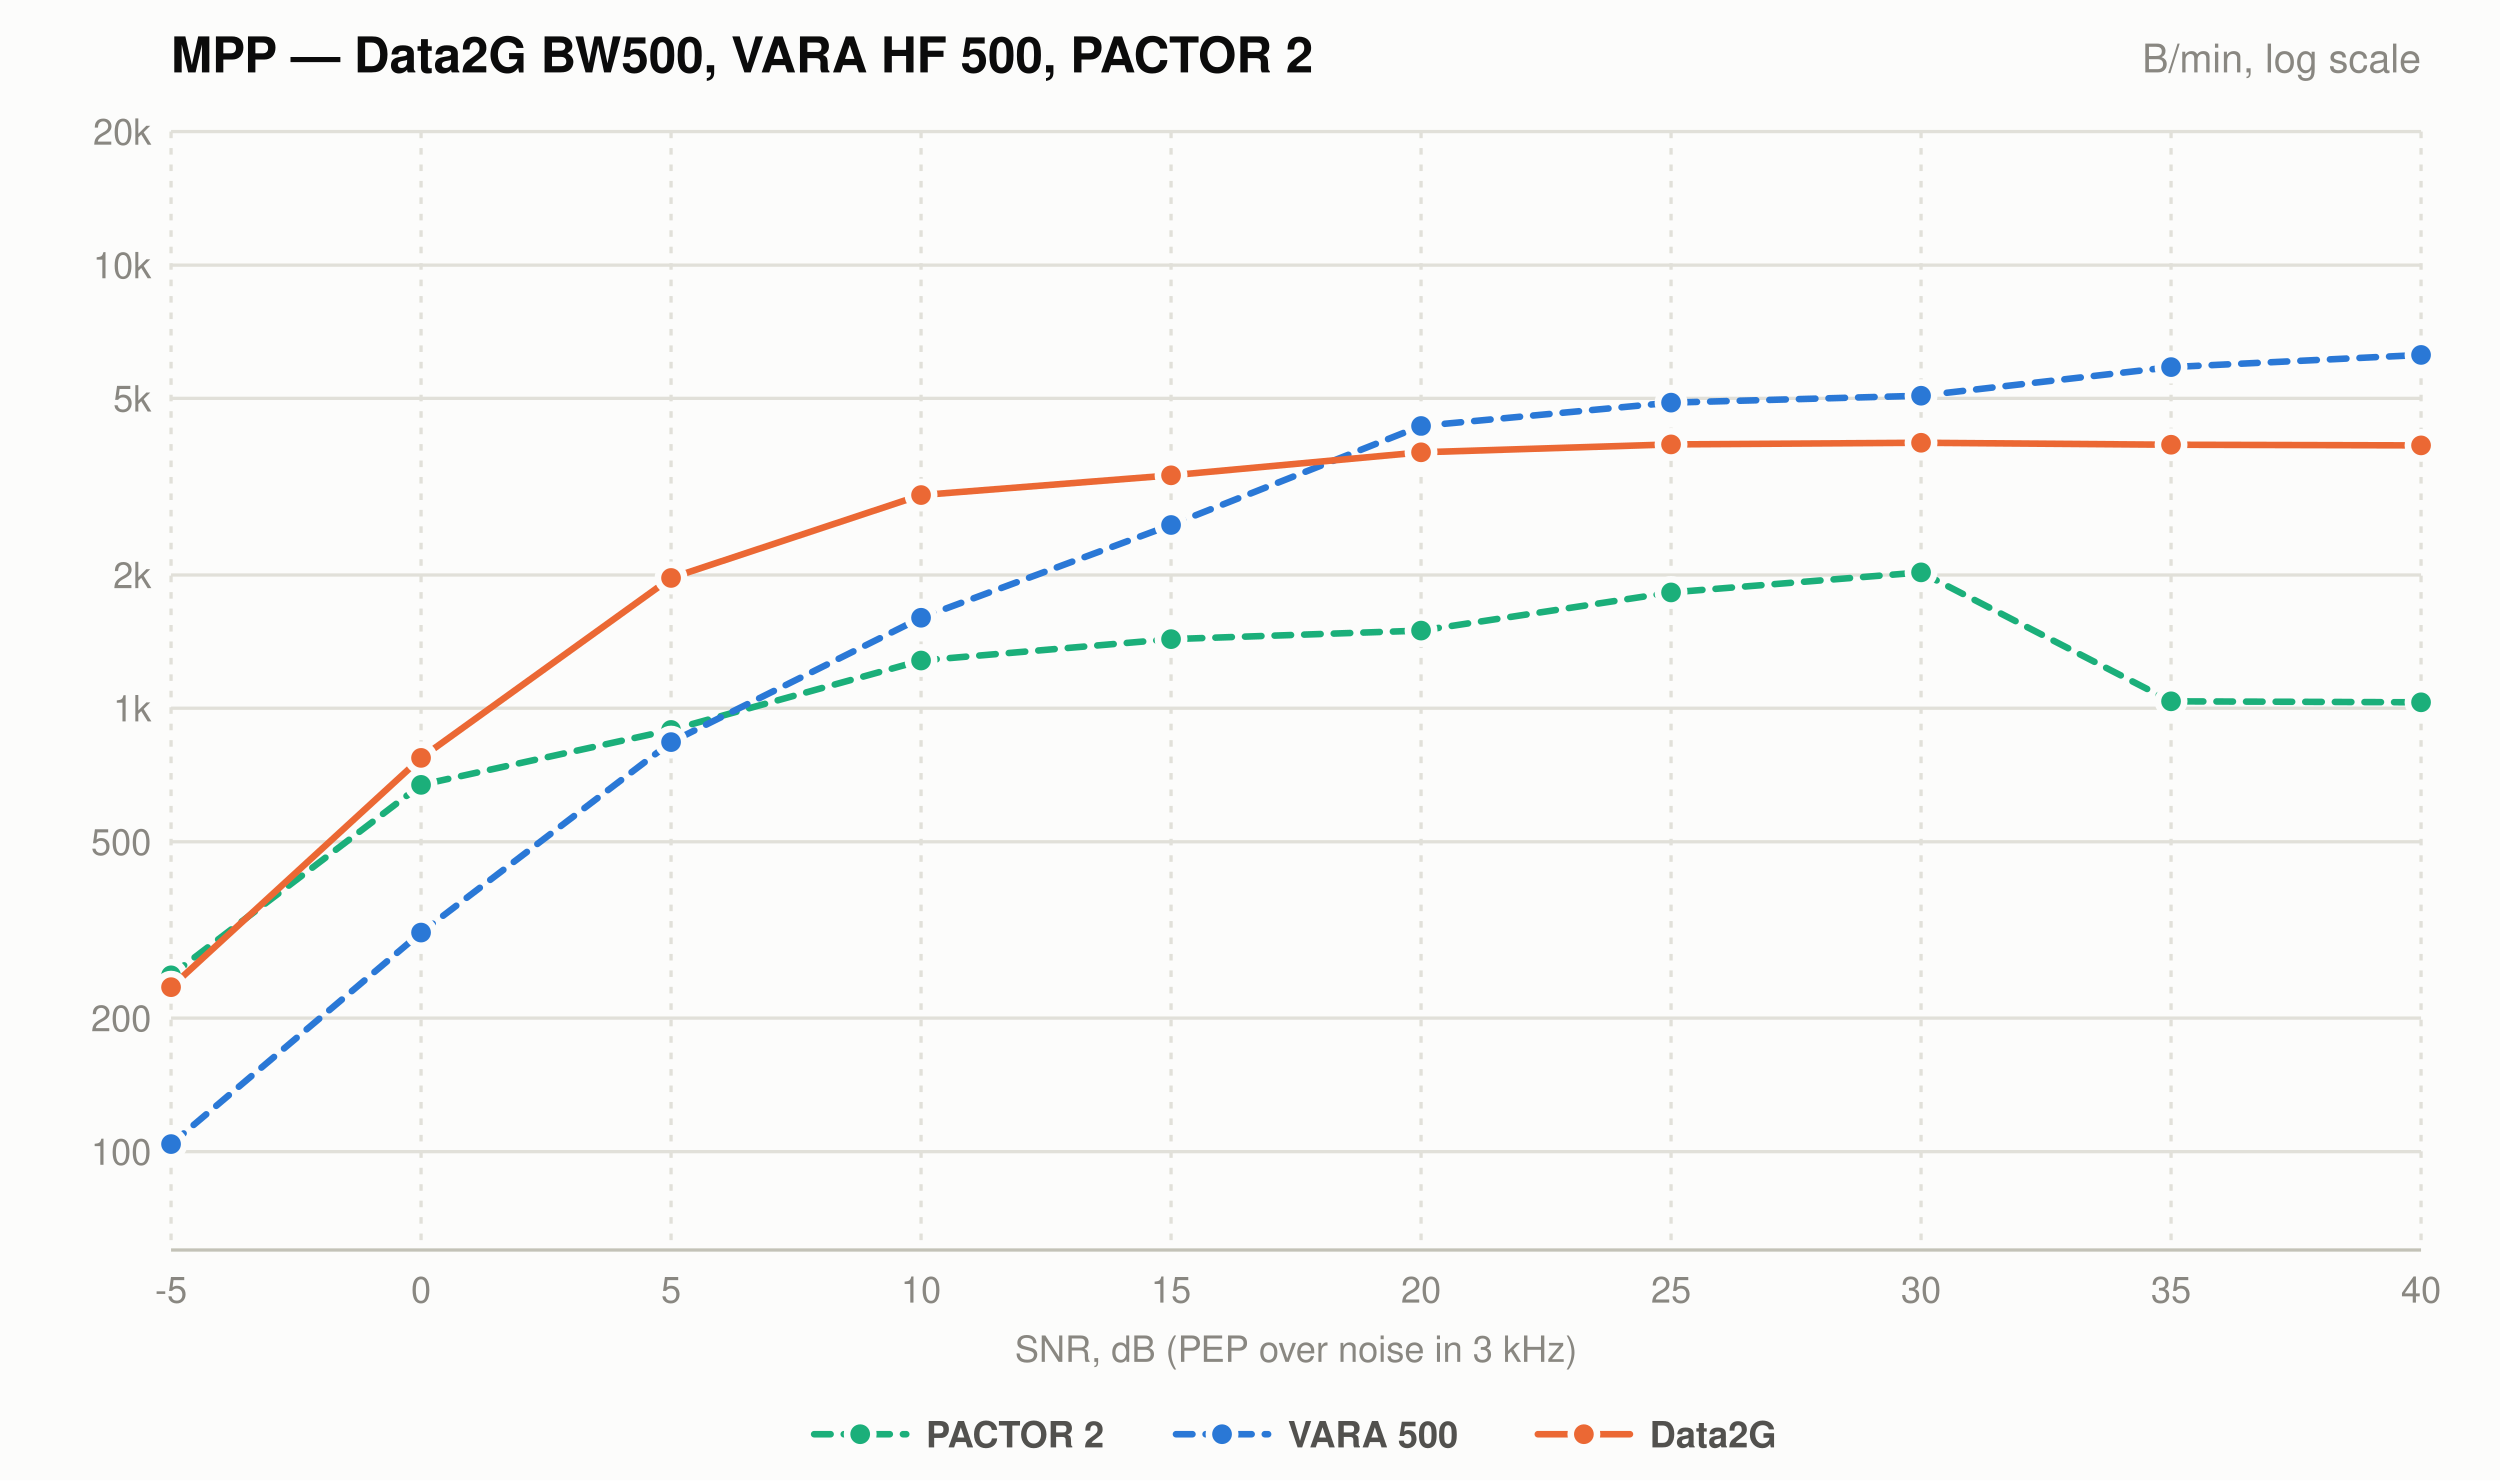
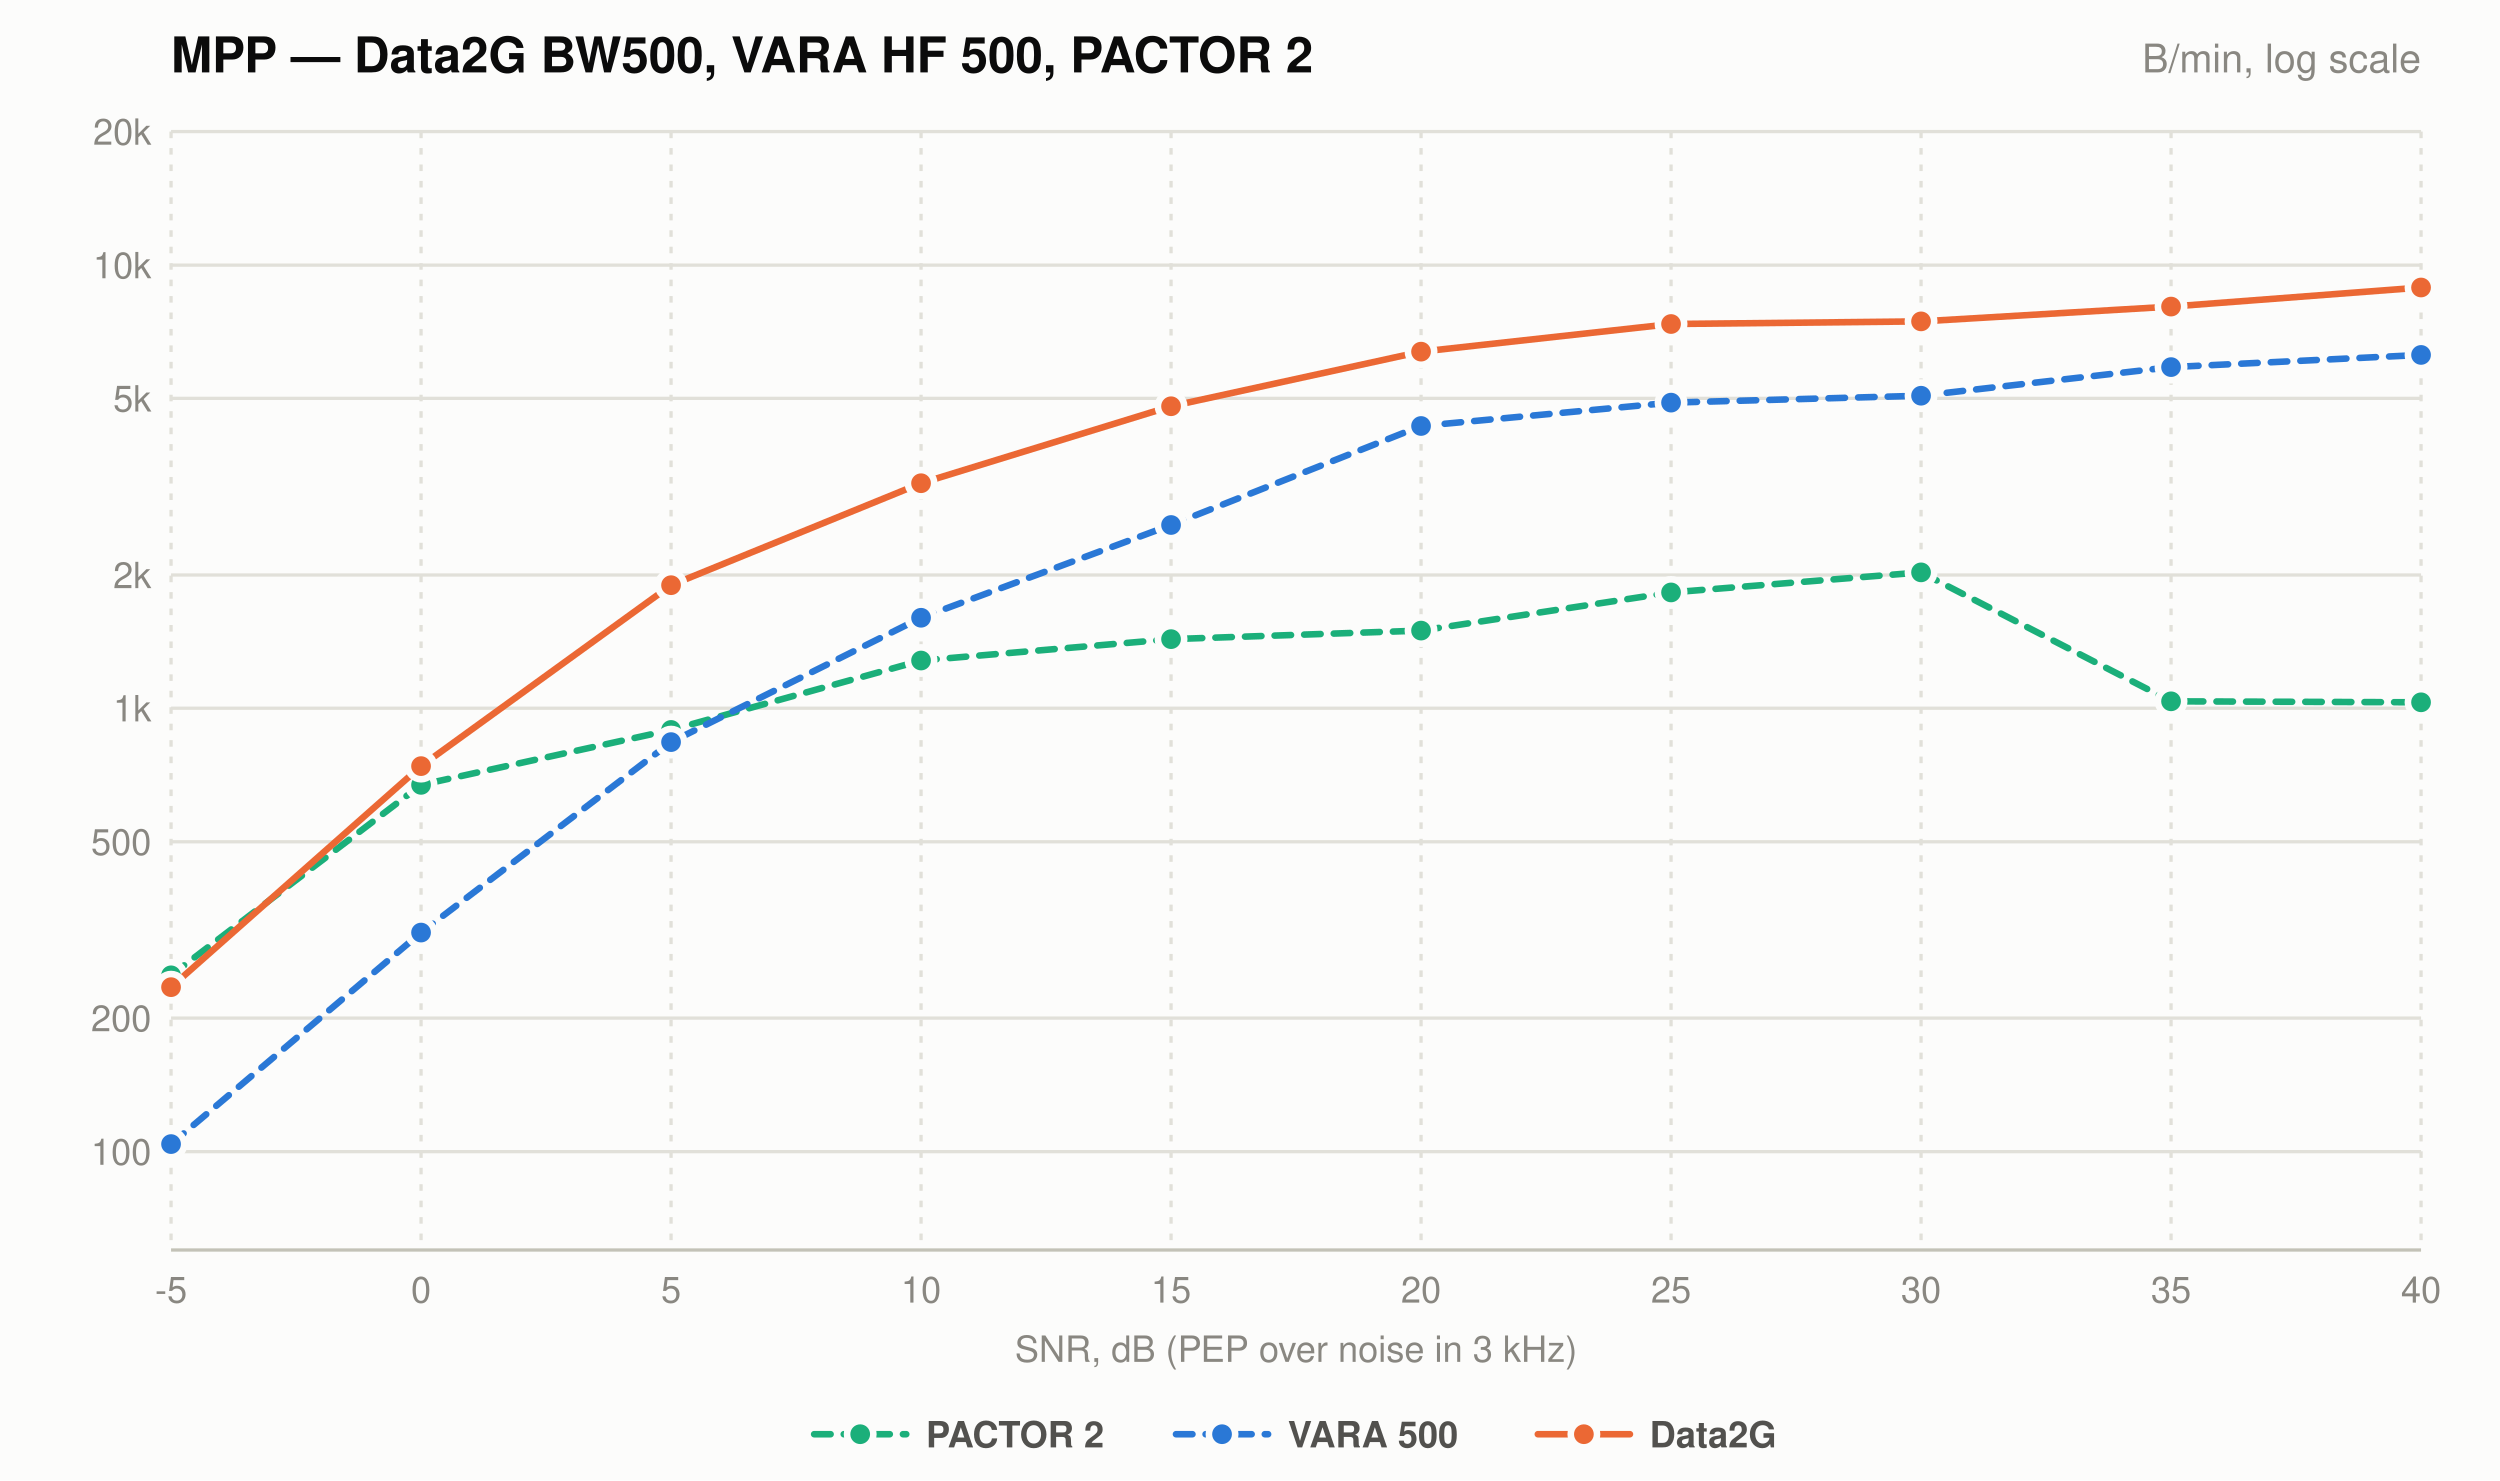
<svg xmlns="http://www.w3.org/2000/svg" viewBox="0 0 760 450" width="760" height="450" font-family="-apple-system, BlinkMacSystemFont, 'Segoe UI', Helvetica, Arial, sans-serif">
  <rect width="760" height="450" fill="#fcfcfb" />
  <text x="52" y="22" font-size="15" font-weight="600" fill="#0b0b0b">MPP — Data2G BW500, VARA HF 500, PACTOR 2</text>
  <text x="736" y="22" font-size="12" fill="#898781" text-anchor="end">B/min, log scale</text>
  <line x1="52" x2="736" y1="350.1" y2="350.1" stroke="#e1e0d9" />
  <text x="46" y="354.1" font-size="11" fill="#898781" text-anchor="end">100</text>
  <line x1="52" x2="736" y1="309.5" y2="309.5" stroke="#e1e0d9" />
  <text x="46" y="313.5" font-size="11" fill="#898781" text-anchor="end">200</text>
  <line x1="52" x2="736" y1="255.9" y2="255.9" stroke="#e1e0d9" />
  <text x="46" y="259.9" font-size="11" fill="#898781" text-anchor="end">500</text>
  <line x1="52" x2="736" y1="215.3" y2="215.3" stroke="#e1e0d9" />
  <text x="46" y="219.3" font-size="11" fill="#898781" text-anchor="end">1k</text>
  <line x1="52" x2="736" y1="174.8" y2="174.8" stroke="#e1e0d9" />
  <text x="46" y="178.8" font-size="11" fill="#898781" text-anchor="end">2k</text>
  <line x1="52" x2="736" y1="121.1" y2="121.1" stroke="#e1e0d9" />
  <text x="46" y="125.1" font-size="11" fill="#898781" text-anchor="end">5k</text>
  <line x1="52" x2="736" y1="80.6" y2="80.6" stroke="#e1e0d9" />
  <text x="46" y="84.6" font-size="11" fill="#898781" text-anchor="end">10k</text>
  <line x1="52" x2="736" y1="40.0" y2="40.0" stroke="#e1e0d9" />
  <text x="46" y="44.0" font-size="11" fill="#898781" text-anchor="end">20k</text>
  <line x1="52.0" x2="52.0" y1="40" y2="380" stroke="#e1e0d9" stroke-dasharray="2 3" />
  <text x="52.0" y="396" font-size="11" fill="#898781" text-anchor="middle">-5</text>
  <line x1="128.0" x2="128.0" y1="40" y2="380" stroke="#e1e0d9" stroke-dasharray="2 3" />
  <text x="128.0" y="396" font-size="11" fill="#898781" text-anchor="middle">0</text>
  <line x1="204.0" x2="204.0" y1="40" y2="380" stroke="#e1e0d9" stroke-dasharray="2 3" />
  <text x="204.0" y="396" font-size="11" fill="#898781" text-anchor="middle">5</text>
  <line x1="280.0" x2="280.0" y1="40" y2="380" stroke="#e1e0d9" stroke-dasharray="2 3" />
  <text x="280.0" y="396" font-size="11" fill="#898781" text-anchor="middle">10</text>
  <line x1="356.0" x2="356.0" y1="40" y2="380" stroke="#e1e0d9" stroke-dasharray="2 3" />
  <text x="356.0" y="396" font-size="11" fill="#898781" text-anchor="middle">15</text>
  <line x1="432.0" x2="432.0" y1="40" y2="380" stroke="#e1e0d9" stroke-dasharray="2 3" />
  <text x="432.0" y="396" font-size="11" fill="#898781" text-anchor="middle">20</text>
  <line x1="508.0" x2="508.0" y1="40" y2="380" stroke="#e1e0d9" stroke-dasharray="2 3" />
  <text x="508.0" y="396" font-size="11" fill="#898781" text-anchor="middle">25</text>
  <line x1="584.0" x2="584.0" y1="40" y2="380" stroke="#e1e0d9" stroke-dasharray="2 3" />
  <text x="584.0" y="396" font-size="11" fill="#898781" text-anchor="middle">30</text>
  <line x1="660.0" x2="660.0" y1="40" y2="380" stroke="#e1e0d9" stroke-dasharray="2 3" />
  <text x="660.0" y="396" font-size="11" fill="#898781" text-anchor="middle">35</text>
  <line x1="736.0" x2="736.0" y1="40" y2="380" stroke="#e1e0d9" stroke-dasharray="2 3" />
  <text x="736.0" y="396" font-size="11" fill="#898781" text-anchor="middle">40</text>
  <line x1="52" x2="736" y1="380" y2="380" stroke="#c3c2b7" />
  <text x="394.0" y="414" font-size="11" fill="#898781" text-anchor="middle">SNR, dB (PEP over noise in 3 kHz)</text>
  <path d="M52.0,296.5L128.0,238.6L204.0,221.9L280.0,200.8L356.0,194.3L432.0,191.7L508.0,180.1L584.0,174.0L660.0,213.2L736.0,213.5" fill="none" stroke="#1baf7a" stroke-width="2" stroke-linejoin="round" stroke-linecap="round" stroke-dasharray="5 4" />
  <circle cx="52.0" cy="296.5" r="4" fill="#1baf7a" stroke="#fcfcfb" stroke-width="2" />
  <circle cx="128.0" cy="238.6" r="4" fill="#1baf7a" stroke="#fcfcfb" stroke-width="2" />
  <circle cx="204.0" cy="221.9" r="4" fill="#1baf7a" stroke="#fcfcfb" stroke-width="2" />
  <circle cx="280.0" cy="200.8" r="4" fill="#1baf7a" stroke="#fcfcfb" stroke-width="2" />
  <circle cx="356.0" cy="194.3" r="4" fill="#1baf7a" stroke="#fcfcfb" stroke-width="2" />
  <circle cx="432.0" cy="191.7" r="4" fill="#1baf7a" stroke="#fcfcfb" stroke-width="2" />
  <circle cx="508.0" cy="180.1" r="4" fill="#1baf7a" stroke="#fcfcfb" stroke-width="2" />
  <circle cx="584.0" cy="174.0" r="4" fill="#1baf7a" stroke="#fcfcfb" stroke-width="2" />
  <circle cx="660.0" cy="213.2" r="4" fill="#1baf7a" stroke="#fcfcfb" stroke-width="2" />
  <circle cx="736.0" cy="213.5" r="4" fill="#1baf7a" stroke="#fcfcfb" stroke-width="2" />
  <path d="M52.0,347.8L128.0,283.5L204.0,225.6L280.0,187.8L356.0,159.6L432.0,129.5L508.0,122.4L584.0,120.3L660.0,111.6L736.0,107.9" fill="none" stroke="#2a78d6" stroke-width="2" stroke-linejoin="round" stroke-linecap="round" stroke-dasharray="5 4" />
  <circle cx="52.0" cy="347.8" r="4" fill="#2a78d6" stroke="#fcfcfb" stroke-width="2" />
  <circle cx="128.0" cy="283.5" r="4" fill="#2a78d6" stroke="#fcfcfb" stroke-width="2" />
  <circle cx="204.0" cy="225.6" r="4" fill="#2a78d6" stroke="#fcfcfb" stroke-width="2" />
  <circle cx="280.0" cy="187.8" r="4" fill="#2a78d6" stroke="#fcfcfb" stroke-width="2" />
  <circle cx="356.0" cy="159.6" r="4" fill="#2a78d6" stroke="#fcfcfb" stroke-width="2" />
  <circle cx="432.0" cy="129.5" r="4" fill="#2a78d6" stroke="#fcfcfb" stroke-width="2" />
  <circle cx="508.0" cy="122.4" r="4" fill="#2a78d6" stroke="#fcfcfb" stroke-width="2" />
  <circle cx="584.0" cy="120.3" r="4" fill="#2a78d6" stroke="#fcfcfb" stroke-width="2" />
  <circle cx="660.0" cy="111.6" r="4" fill="#2a78d6" stroke="#fcfcfb" stroke-width="2" />
  <circle cx="736.0" cy="107.9" r="4" fill="#2a78d6" stroke="#fcfcfb" stroke-width="2" />
-   <path d="M52.0,300.1L128.0,230.4L204.0,175.7L280.0,150.5L356.0,144.5L432.0,137.5L508.0,135.1L584.0,134.6L660.0,135.2L736.0,135.4" fill="none" stroke="#eb6834" stroke-width="2" stroke-linejoin="round" stroke-linecap="round" />
+   <path d="M52.0,300.1L128.0,232.9L204.0,177.9L280.0,146.9L356.0,123.5L432.0,106.9L508.0,98.5L584.0,97.7L660.0,93.2L736.0,87.4" fill="none" stroke="#eb6834" stroke-width="2" stroke-linejoin="round" stroke-linecap="round" />
  <circle cx="52.0" cy="300.1" r="4" fill="#eb6834" stroke="#fcfcfb" stroke-width="2" />
-   <circle cx="128.0" cy="230.4" r="4" fill="#eb6834" stroke="#fcfcfb" stroke-width="2" />
-   <circle cx="204.0" cy="175.7" r="4" fill="#eb6834" stroke="#fcfcfb" stroke-width="2" />
-   <circle cx="280.0" cy="150.5" r="4" fill="#eb6834" stroke="#fcfcfb" stroke-width="2" />
-   <circle cx="356.0" cy="144.5" r="4" fill="#eb6834" stroke="#fcfcfb" stroke-width="2" />
-   <circle cx="432.0" cy="137.5" r="4" fill="#eb6834" stroke="#fcfcfb" stroke-width="2" />
-   <circle cx="508.0" cy="135.1" r="4" fill="#eb6834" stroke="#fcfcfb" stroke-width="2" />
-   <circle cx="584.0" cy="134.6" r="4" fill="#eb6834" stroke="#fcfcfb" stroke-width="2" />
-   <circle cx="660.0" cy="135.2" r="4" fill="#eb6834" stroke="#fcfcfb" stroke-width="2" />
-   <circle cx="736.0" cy="135.4" r="4" fill="#eb6834" stroke="#fcfcfb" stroke-width="2" />
+   <circle cx="128.0" cy="232.9" r="4" fill="#eb6834" stroke="#fcfcfb" stroke-width="2" />
+   <circle cx="204.0" cy="177.9" r="4" fill="#eb6834" stroke="#fcfcfb" stroke-width="2" />
+   <circle cx="280.0" cy="146.9" r="4" fill="#eb6834" stroke="#fcfcfb" stroke-width="2" />
+   <circle cx="356.0" cy="123.5" r="4" fill="#eb6834" stroke="#fcfcfb" stroke-width="2" />
+   <circle cx="432.0" cy="106.9" r="4" fill="#eb6834" stroke="#fcfcfb" stroke-width="2" />
+   <circle cx="508.0" cy="98.5" r="4" fill="#eb6834" stroke="#fcfcfb" stroke-width="2" />
+   <circle cx="584.0" cy="97.7" r="4" fill="#eb6834" stroke="#fcfcfb" stroke-width="2" />
+   <circle cx="660.0" cy="93.2" r="4" fill="#eb6834" stroke="#fcfcfb" stroke-width="2" />
+   <circle cx="736.0" cy="87.4" r="4" fill="#eb6834" stroke="#fcfcfb" stroke-width="2" />
  <line x1="247.5" x2="275.5" y1="436" y2="436" stroke="#1baf7a" stroke-width="2" stroke-linecap="round" stroke-dasharray="5 4" />
  <circle cx="261.5" cy="436" r="4" fill="#1baf7a" stroke="#fcfcfb" stroke-width="2" />
  <text x="281.5" y="440" font-size="11" font-weight="600" fill="#52514e">PACTOR 2</text>
  <line x1="357.5" x2="385.5" y1="436" y2="436" stroke="#2a78d6" stroke-width="2" stroke-linecap="round" stroke-dasharray="5 4" />
  <circle cx="371.5" cy="436" r="4" fill="#2a78d6" stroke="#fcfcfb" stroke-width="2" />
  <text x="391.5" y="440" font-size="11" font-weight="600" fill="#52514e">VARA 500</text>
  <line x1="467.5" x2="495.5" y1="436" y2="436" stroke="#eb6834" stroke-width="2" stroke-linecap="round" />
  <circle cx="481.5" cy="436" r="4" fill="#eb6834" stroke="#fcfcfb" stroke-width="2" />
  <text x="501.5" y="440" font-size="11" font-weight="600" fill="#52514e">Data2G</text>
</svg>
